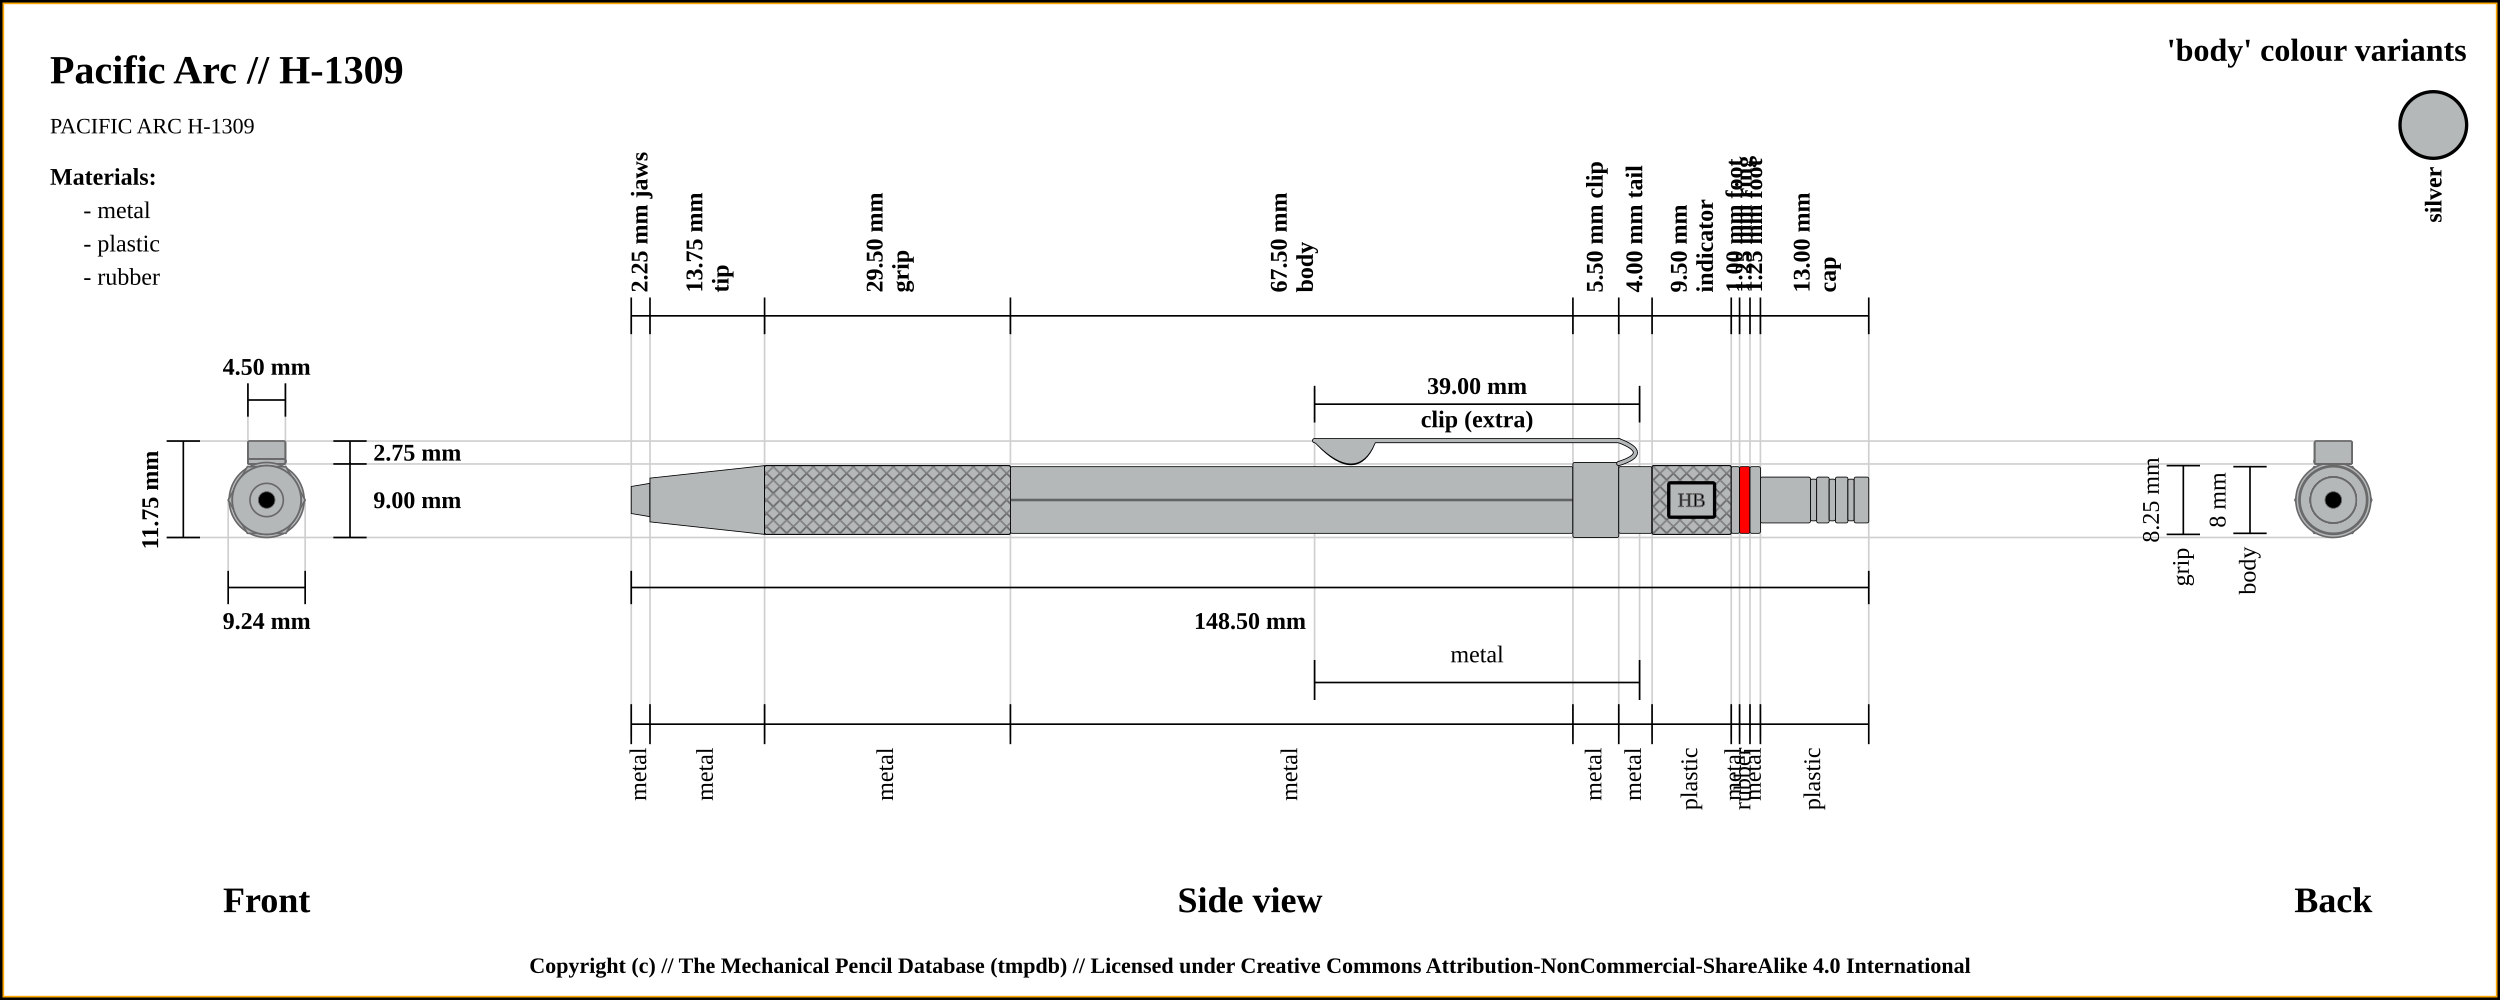
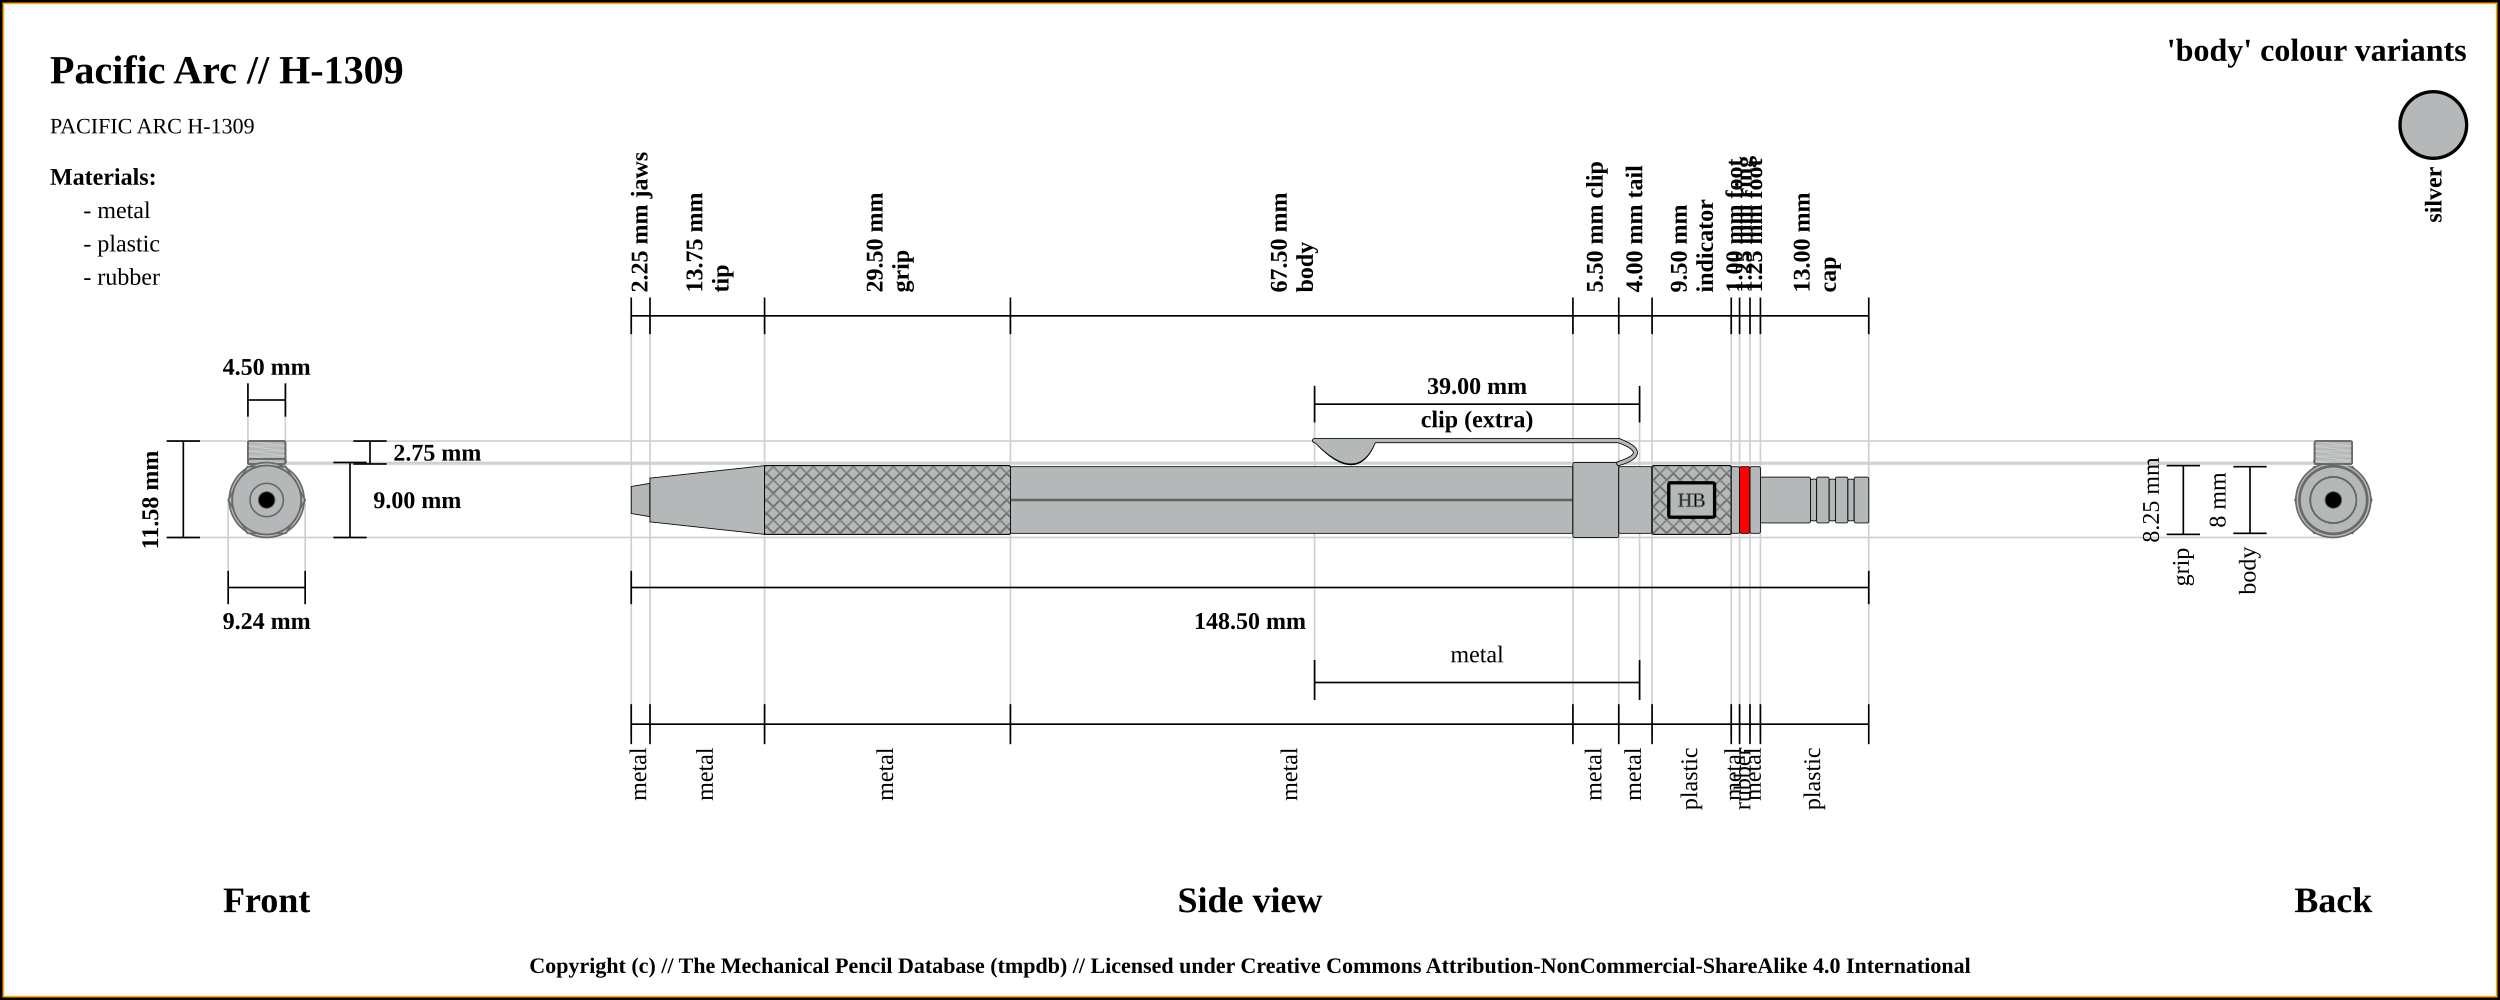
<svg xmlns="http://www.w3.org/2000/svg" width="1500" height="600">
  <pattern id="diagonalHatch" patternUnits="userSpaceOnUse" width="8" height="8">
    <rect width="6" height="6" fill="none" />
    <path stroke="dimgray" stroke-linecap="round" stroke-width="1" d="M 4,4 L 8,8" />
    <path stroke="dimgray" stroke-linecap="round" stroke-width="1" d="M 4,4 L 0,8" />
    <path stroke="gray" stroke-linecap="round" stroke-width="1" d="M 4,4 L 8,0" />
    <path stroke="gray" stroke-linecap="round" stroke-width="1" d="M 4,4 L 0,0" />
  </pattern>
  <rect x="0" y="0" width="1500" height="600" fill="white" stroke="black" stroke-width="4" />
  <rect x="2" y="2" width="1496" height="596" fill="white" stroke="orange" stroke-width="1" />
  <text x="30" y="50" font-size="2.0em" font-weight="bold"> Pacific Arc // H-1309 </text>
  <text x="30" y="80" font-size="1.1em"> PACIFIC ARC H-1309</text>
  <line x1="100" y1="264.625" x2="1400" y2="264.625" stroke="#cfcfcf" stroke-width="1" />
  <line x1="160" y1="278.375" x2="1400" y2="278.375" stroke="#cfcfcf" stroke-width="1" />
  <line x1="148.75" y1="230" x2="148.75" y2="300" stroke="#cfcfcf" stroke-width="1" />
  <line x1="171.25" y1="230" x2="171.25" y2="300" stroke="#cfcfcf" stroke-width="1" />
-   <line x1="1400" y1="277.5" x2="1400" y2="277.5" stroke="#cfcfcf" stroke-width="1" />
+   <line x1="160" y1="277.5" x2="1400" y2="277.5" stroke="#cfcfcf" stroke-width="1" />
  <line x1="100" y1="322.5" x2="1400" y2="322.5" stroke="#cfcfcf" stroke-width="1" />
  <line x1="136.906" y1="342.5" x2="136.906" y2="300" stroke="#cfcfcf" stroke-width="1" />
  <line x1="183.094" y1="342.5" x2="183.094" y2="300" stroke="#cfcfcf" stroke-width="1" />
  <line x1="378.75" y1="189.5" x2="378.75" y2="442.5" stroke="#cfcfcf" stroke-width="1" />
  <line x1="390" y1="189.5" x2="390" y2="442.5" stroke="#cfcfcf" stroke-width="1" />
  <line x1="458.75" y1="189.5" x2="458.75" y2="442.5" stroke="#cfcfcf" stroke-width="1" />
  <line x1="606.25" y1="189.5" x2="606.25" y2="442.5" stroke="#cfcfcf" stroke-width="1" />
  <line x1="943.75" y1="189.5" x2="943.75" y2="442.5" stroke="#cfcfcf" stroke-width="1" />
  <line x1="788.75" y1="233.5" x2="788.75" y2="420" stroke="#cfcfcf" stroke-width="1" />
  <line x1="983.75" y1="233.5" x2="983.75" y2="420" stroke="#cfcfcf" stroke-width="1" />
  <line x1="971.25" y1="189.5" x2="971.25" y2="442.5" stroke="#cfcfcf" stroke-width="1" />
  <line x1="991.25" y1="189.5" x2="991.25" y2="442.5" stroke="#cfcfcf" stroke-width="1" />
  <line x1="1038.75" y1="189.5" x2="1038.75" y2="442.5" stroke="#cfcfcf" stroke-width="1" />
  <line x1="1043.75" y1="189.5" x2="1043.75" y2="442.5" stroke="#cfcfcf" stroke-width="1" />
  <line x1="1050" y1="189.5" x2="1050" y2="442.5" stroke="#cfcfcf" stroke-width="1" />
  <line x1="1056.25" y1="189.5" x2="1056.25" y2="442.5" stroke="#cfcfcf" stroke-width="1" />
  <line x1="1121.25" y1="189.5" x2="1121.25" y2="422.5" stroke="#cfcfcf" stroke-width="1" />
  <line x1="100" y1="264.625" x2="120" y2="264.625" stroke="black" stroke-width="1" />
  <line x1="148.75" y1="230" x2="148.75" y2="250" stroke="black" stroke-width="1" />
  <line x1="171.25" y1="230" x2="171.25" y2="250" stroke="black" stroke-width="1" />
  <line x1="148.75" y1="240" x2="171.25" y2="240" stroke="black" stroke-width="1" />
  <text x="160" y="220" font-size="1.2em" font-weight="bold" text-anchor="middle" dominant-baseline="central">4.50 mm</text>
  <line x1="100" y1="322.5" x2="120" y2="322.5" stroke="black" stroke-width="1" />
  <line x1="110" y1="264.625" x2="110" y2="322.5" stroke="black" stroke-width="1" />
-   <line x1="200" y1="264.625" x2="220" y2="264.625" stroke="black" stroke-width="1" />
-   <line x1="200" y1="278.375" x2="220" y2="278.375" stroke="black" stroke-width="1" />
-   <line x1="210" y1="264.625" x2="210" y2="278.375" stroke="black" stroke-width="1" />
-   <text x="224" y="271.5" font-size="1.2em" font-weight="bold" text-anchor="start" dominant-baseline="central">2.75 mm</text>
+   <line x1="212" y1="264.625" x2="232" y2="264.625" stroke="black" stroke-width="1" />
+   <line x1="212" y1="278.375" x2="232" y2="278.375" stroke="black" stroke-width="1" />
+   <line x1="222" y1="264.625" x2="222" y2="278.375" stroke="black" stroke-width="1" />
+   <text x="236" y="271.5" font-size="1.2em" font-weight="bold" text-anchor="start" dominant-baseline="central">2.75 mm</text>
+   <line x1="200" y1="277.5" x2="220" y2="277.5" stroke="black" stroke-width="1" />
  <line x1="200" y1="322.5" x2="220" y2="322.5" stroke="black" stroke-width="1" />
  <line x1="210" y1="322.5" x2="210" y2="277.5" stroke="black" stroke-width="1" />
  <text x="224" y="300" font-size="1.2em" font-weight="bold" text-anchor="start" dominant-baseline="central">9.00 mm</text>
-   <text x="90" y="300" transform="rotate(-90, 90, 300)" font-size="1.2em" font-weight="bold" text-anchor="middle" dominant-baseline="central">11.75 mm</text>
+   <text x="90" y="300" transform="rotate(-90, 90, 300)" font-size="1.2em" font-weight="bold" text-anchor="middle" dominant-baseline="central">11.58 mm</text>
  <text x="160" y="540" font-size="1.8em" font-weight="bold" text-anchor="middle" dominant-baseline="central">Front</text>
  <line x1="136.906" y1="352.5" x2="183.094" y2="352.5" stroke="black" stroke-width="1" />
  <line x1="136.906" y1="342.5" x2="136.906" y2="362.5" stroke="black" stroke-width="1" />
  <line x1="183.094" y1="342.5" x2="183.094" y2="362.5" stroke="black" stroke-width="1" />
  <text x="160" y="372.5" font-size="1.2em" font-weight="bold" text-anchor="middle" dominant-baseline="central">9.24 mm</text>
  <line x1="378.75" y1="178.5" x2="378.75" y2="200.5" stroke="black" stroke-width="1" />
  <text x="384.375" y="175.5" transform="rotate(-90, 384.375, 175.5)" font-size="1.2em" font-weight="bold" dominant-baseline="middle">2.25 mm jaws</text>
  <line x1="390" y1="178.5" x2="390" y2="200.5" stroke="black" stroke-width="1" />
  <text x="421.375" y="175.5" transform="rotate(-90, 421.375, 175.5)" font-size="1.2em" font-weight="bold" dominant-baseline="auto">13.75 mm</text>
  <text x="427.375" y="175.5" transform="rotate(-90, 427.375, 175.5)" font-size="1.2em" font-weight="bold" dominant-baseline="hanging">tip</text>
  <line x1="458.75" y1="178.5" x2="458.75" y2="200.5" stroke="black" stroke-width="1" />
  <text x="529.5" y="175.5" transform="rotate(-90, 529.5, 175.5)" font-size="1.2em" font-weight="bold" dominant-baseline="auto">29.50 mm</text>
  <text x="535.5" y="175.5" transform="rotate(-90, 535.5, 175.5)" font-size="1.2em" font-weight="bold" dominant-baseline="hanging">grip</text>
  <line x1="606.25" y1="178.5" x2="606.25" y2="200.5" stroke="black" stroke-width="1" />
  <text x="772" y="175.5" transform="rotate(-90, 772, 175.5)" font-size="1.2em" font-weight="bold" dominant-baseline="auto">67.50 mm</text>
  <text x="778" y="175.5" transform="rotate(-90, 778, 175.5)" font-size="1.2em" font-weight="bold" dominant-baseline="hanging">body</text>
  <line x1="943.75" y1="178.5" x2="943.75" y2="200.5" stroke="black" stroke-width="1" />
  <text x="957.5" y="175.5" transform="rotate(-90, 957.5, 175.5)" font-size="1.2em" font-weight="bold" dominant-baseline="middle">5.50 mm clip</text>
  <line x1="788.75" y1="253.5" x2="788.75" y2="231.5" stroke="black" stroke-width="1" />
  <line x1="788.75" y1="420" x2="788.75" y2="396" stroke="black" stroke-width="1" />
  <line x1="983.75" y1="396" x2="983.75" y2="420" stroke="black" stroke-width="1" />
  <line x1="983.75" y1="253.5" x2="983.75" y2="231.5" stroke="black" stroke-width="1" />
  <line x1="788.75" y1="242.5" x2="983.75" y2="242.5" stroke="black" stroke-width="1" />
  <line x1="788.75" y1="409.5" x2="983.75" y2="409.5" stroke="black" stroke-width="1" />
  <text x="886.25" y="392.5" font-size="1.2em" text-anchor="middle" dominant-baseline="central">metal</text>
  <text x="886.25" y="231.5" font-size="1.2em" font-weight="bold" text-anchor="middle" dominant-baseline="central">39.00 mm</text>
  <text x="886.25" y="251.5" font-size="1.2em" font-weight="bold" text-anchor="middle" dominant-baseline="central">clip (extra)</text>
  <line x1="971.25" y1="178.5" x2="971.25" y2="200.5" stroke="black" stroke-width="1" />
  <text x="981.25" y="175.5" transform="rotate(-90, 981.25, 175.5)" font-size="1.2em" font-weight="bold" dominant-baseline="middle">4.00 mm tail</text>
  <line x1="991.25" y1="178.5" x2="991.25" y2="200.5" stroke="black" stroke-width="1" />
  <text x="1012" y="175.5" transform="rotate(-90, 1012, 175.5)" font-size="1.2em" font-weight="bold" dominant-baseline="auto">9.50 mm</text>
  <text x="1018" y="175.5" transform="rotate(-90, 1018, 175.5)" font-size="1.2em" font-weight="bold" dominant-baseline="hanging">indicator</text>
  <line x1="1038.75" y1="178.5" x2="1038.75" y2="200.5" stroke="black" stroke-width="1" />
  <text x="1041.25" y="175.5" transform="rotate(-90, 1041.25, 175.5)" font-size="1.2em" font-weight="bold" dominant-baseline="middle">1.00 mm foot</text>
  <line x1="1043.75" y1="178.5" x2="1043.75" y2="200.5" stroke="black" stroke-width="1" />
  <text x="1046.875" y="175.5" transform="rotate(-90, 1046.875, 175.5)" font-size="1.2em" font-weight="bold" dominant-baseline="middle">1.25 mm ring</text>
  <line x1="1050" y1="178.5" x2="1050" y2="200.5" stroke="black" stroke-width="1" />
  <text x="1053.125" y="175.5" transform="rotate(-90, 1053.125, 175.5)" font-size="1.2em" font-weight="bold" dominant-baseline="middle">1.25 mm foot</text>
  <line x1="1056.25" y1="178.5" x2="1056.25" y2="200.5" stroke="black" stroke-width="1" />
  <text x="1085.75" y="175.5" transform="rotate(-90, 1085.75, 175.5)" font-size="1.2em" font-weight="bold" dominant-baseline="auto">13.00 mm</text>
  <text x="1091.75" y="175.5" transform="rotate(-90, 1091.75, 175.5)" font-size="1.2em" font-weight="bold" dominant-baseline="hanging">cap</text>
  <line x1="1121.25" y1="200.5" x2="1121.25" y2="178.5" stroke="black" stroke-width="1" />
  <line x1="378.75" y1="189.5" x2="1121.25" y2="189.5" stroke="black" stroke-width="1" />
  <line x1="378.75" y1="352.5" x2="1121.25" y2="352.5" stroke="black" stroke-width="1" />
  <line x1="378.75" y1="342.5" x2="378.75" y2="362.5" stroke="black" stroke-width="1" />
  <line x1="1121.25" y1="342.5" x2="1121.25" y2="362.5" stroke="black" stroke-width="1" />
  <text x="750" y="372.5" font-size="1.2em" font-weight="bold" text-anchor="middle" dominant-baseline="central">148.50 mm</text>
  <text x="750" y="540" font-size="1.8em" font-weight="bold" text-anchor="middle" dominant-baseline="central">Side view</text>
  <text x="1400" y="540" font-size="1.8em" font-weight="bold" text-anchor="middle" dominant-baseline="central">Back</text>
  <line x1="378.75" y1="422.5" x2="378.75" y2="446.5" stroke="black" stroke-width="1" />
  <text x="384.375" y="448.5" transform="rotate(-90, 384.375, 448.5)" font-size="1.2em" text-anchor="end" dominant-baseline="middle">metal</text>
  <line x1="390" y1="422.5" x2="390" y2="446.5" stroke="black" stroke-width="1" />
  <text x="424.375" y="448.5" transform="rotate(-90, 424.375, 448.5)" font-size="1.2em" text-anchor="end" dominant-baseline="middle">metal</text>
  <line x1="1300" y1="279.375" x2="1320" y2="279.375" stroke="black" stroke-width="1" />
  <line x1="1300" y1="320.625" x2="1320" y2="320.625" stroke="black" stroke-width="1" />
  <line x1="1310" y1="320.625" x2="1310" y2="279.375" stroke="black" stroke-width="1" />
  <text x="1292" y="300" transform="rotate(-90, 1292, 300)" font-size="1.2em" text-anchor="middle" dominant-baseline="middle">8.25 mm</text>
  <text x="1310" y="328.625" transform="rotate(-90, 1310, 328.625)" font-size="1.2em" text-anchor="end" dominant-baseline="middle">grip</text>
  <line x1="458.75" y1="422.5" x2="458.75" y2="446.5" stroke="black" stroke-width="1" />
  <text x="532.5" y="448.5" transform="rotate(-90, 532.5, 448.5)" font-size="1.2em" text-anchor="end" dominant-baseline="middle">metal</text>
  <line x1="1340" y1="280" x2="1360" y2="280" stroke="black" stroke-width="1" />
  <line x1="1340" y1="320" x2="1360" y2="320" stroke="black" stroke-width="1" />
  <line x1="1350" y1="320" x2="1350" y2="280" stroke="black" stroke-width="1" />
  <text x="1332" y="300" transform="rotate(-90, 1332, 300)" font-size="1.2em" text-anchor="middle" dominant-baseline="middle">8 mm</text>
  <text x="1350" y="328" transform="rotate(-90, 1350, 328)" font-size="1.2em" text-anchor="end" dominant-baseline="middle">body</text>
  <line x1="606.25" y1="422.5" x2="606.25" y2="446.5" stroke="black" stroke-width="1" />
  <text x="775" y="448.5" transform="rotate(-90, 775, 448.5)" font-size="1.2em" text-anchor="end" dominant-baseline="middle">metal</text>
  <line x1="943.75" y1="422.5" x2="943.75" y2="446.5" stroke="black" stroke-width="1" />
  <text x="957.5" y="448.5" transform="rotate(-90, 957.5, 448.5)" font-size="1.2em" text-anchor="end" dominant-baseline="middle">metal</text>
  <line x1="971.25" y1="422.5" x2="971.25" y2="446.5" stroke="black" stroke-width="1" />
  <text x="981.25" y="448.5" transform="rotate(-90, 981.25, 448.5)" font-size="1.2em" text-anchor="end" dominant-baseline="middle">metal</text>
  <line x1="991.25" y1="422.5" x2="991.25" y2="446.5" stroke="black" stroke-width="1" />
  <text x="1015" y="448.5" transform="rotate(-90, 1015, 448.5)" font-size="1.2em" text-anchor="end" dominant-baseline="middle">plastic</text>
  <line x1="1038.75" y1="422.5" x2="1038.75" y2="446.5" stroke="black" stroke-width="1" />
  <text x="1041.25" y="448.5" transform="rotate(-90, 1041.25, 448.5)" font-size="1.2em" text-anchor="end" dominant-baseline="middle">metal</text>
  <line x1="1043.75" y1="422.5" x2="1043.75" y2="446.5" stroke="black" stroke-width="1" />
  <text x="1046.875" y="448.5" transform="rotate(-90, 1046.875, 448.5)" font-size="1.2em" text-anchor="end" dominant-baseline="middle">rubber</text>
  <line x1="1050" y1="422.5" x2="1050" y2="446.5" stroke="black" stroke-width="1" />
  <text x="1053.125" y="448.5" transform="rotate(-90, 1053.125, 448.5)" font-size="1.2em" text-anchor="end" dominant-baseline="middle">metal</text>
  <line x1="1056.25" y1="422.5" x2="1056.25" y2="446.5" stroke="black" stroke-width="1" />
  <text x="1088.75" y="448.5" transform="rotate(-90, 1088.75, 448.5)" font-size="1.2em" text-anchor="end" dominant-baseline="middle">plastic</text>
  <line x1="1121.25" y1="422.5" x2="1121.25" y2="446.5" stroke="black" stroke-width="1" />
  <line x1="378.75" y1="434.5" x2="1121.25" y2="434.5" stroke="black" stroke-width="1" />
  <circle r="10" cx="1400" cy="300" stroke="dimgray" stroke-width="1" fill="#b4b8b9" />
  <circle r="8.125" cx="1400" cy="300" stroke="dimgray" stroke-width="1" fill="#b4b8b9" />
  <circle r="20.625" cx="1400" cy="300" stroke="dimgray" stroke-width="1" fill="#b4b8b9" />
  <circle r="13.125" cx="1400" cy="300" stroke="dimgray" stroke-width="1" fill="#b4b8b9" />
  <circle r="20.625" cx="1400" cy="300" stroke="dimgray" stroke-width="1" fill="#b4b8b9" />
  <polygon points="1388.453,280 1411.547,280 1423.094,300 1411.547,320 1388.453,320 1376.906,300 " stroke="dimgray" stroke-width="1" fill="#b4b8b9" />
  <circle r="22.5" cx="1400" cy="300" stroke="dimgray" stroke-width="1" fill="#b4b8b9" />
  <rect x="1388.75" y="275.375" width="22.5" height="3" rx="1" ry="1" stroke-width="1.0" stroke="dimgray" fill="#b4b8b9" />
+   <line x1="1388.75" x2="1411.25" y1="275.375" y2="278.375" stroke-width="0.5" stroke="#cfcfcf" />
  <rect x="1388.75" y="275.375" width="22.5" height="3" rx="1" ry="1" stroke-width="1.0" stroke="dimgray" fill="none" />
  <rect x="1388.75" y="275.375" width="22.5" height="3" rx="1" ry="1" stroke-width="1.0" stroke="dimgray" fill="#b4b8b9" />
+   <line x1="1388.75" x2="1411.25" y1="275.375" y2="278.375" stroke-width="0.5" stroke="#cfcfcf" />
  <rect x="1388.75" y="275.375" width="22.5" height="3" rx="1" ry="1" stroke-width="1.0" stroke="dimgray" fill="none" />
  <rect x="1388.75" y="264.625" width="22.5" height="13.75" rx="1" ry="1" stroke-width="1.0" stroke="dimgray" fill="#b4b8b9" />
-   <line x1="1388.75" x2="1411.25" y1="264.625" y2="264.625" stroke-width="0.25" stroke="#dfdfdf" />
-   <line x1="1388.75" x2="1411.25" y1="264.625" y2="264.625" stroke-width="0.25" stroke="#dfdfdf" />
-   <line x1="1388.75" x2="1411.25" y1="264.625" y2="264.625" stroke-width="0.25" stroke="#dfdfdf" />
-   <line x1="1388.75" x2="1411.25" y1="264.625" y2="264.625" stroke-width="0.25" stroke="#dfdfdf" />
+   <line x1="1388.75" x2="1411.25" y1="264.625" y2="267.625" stroke-width="0.5" stroke="#cfcfcf" />
+   <line x1="1388.75" x2="1411.25" y1="267.625" y2="267.625" stroke-width="0.5" stroke="#cfcfcf" />
+   <line x1="1388.75" x2="1411.25" y1="267.625" y2="270.625" stroke-width="0.5" stroke="#cfcfcf" />
+   <line x1="1388.75" x2="1411.25" y1="270.625" y2="270.625" stroke-width="0.5" stroke="#cfcfcf" />
+   <line x1="1388.75" x2="1411.25" y1="270.625" y2="273.625" stroke-width="0.5" stroke="#cfcfcf" />
+   <line x1="1388.75" x2="1411.25" y1="273.625" y2="273.625" stroke-width="0.5" stroke="#cfcfcf" />
+   <line x1="1388.75" x2="1411.25" y1="273.625" y2="276.625" stroke-width="0.5" stroke="#cfcfcf" />
+   <line x1="1388.75" x2="1411.25" y1="276.625" y2="276.625" stroke-width="0.5" stroke="#cfcfcf" />
+   <line x1="1388.75" x2="1411.25" y1="276.625" y2="279.625" stroke-width="0.5" stroke="#cfcfcf" />
  <rect x="1388.75" y="264.625" width="22.5" height="13.75" rx="1" ry="1" stroke-width="1.0" stroke="dimgray" fill="none" />
  <circle r="20" cx="1400" cy="300" stroke="dimgray" stroke-width="1" fill="#b4b8b9" />
  <circle r="20.625" cx="1400" cy="300" stroke="dimgray" stroke-width="1" fill="#b4b8b9" />
  <circle r="20" cx="1400" cy="300" stroke="dimgray" stroke-width="1" fill="#b4b8b9" />
  <circle r="20" cx="1400" cy="300" stroke="dimgray" stroke-width="1" fill="red" />
  <circle r="20" cx="1400" cy="300" stroke="dimgray" stroke-width="1" fill="#b4b8b9" />
  <circle r="13.75" cx="1400" cy="300" stroke="dimgray" stroke-width="1" fill="#b4b8b9" />
  <circle r="12.5" cx="1400" cy="300" stroke="dimgray" stroke-width="1" fill="#b4b8b9" />
  <circle r="13.75" cx="1400" cy="300" stroke="dimgray" stroke-width="1" fill="#b4b8b9" />
  <circle r="12.5" cx="1400" cy="300" stroke="dimgray" stroke-width="1" fill="#b4b8b9" />
  <circle r="13.75" cx="1400" cy="300" stroke="dimgray" stroke-width="1" fill="#b4b8b9" />
  <circle r="12.5" cx="1400" cy="300" stroke="dimgray" stroke-width="1" fill="#b4b8b9" />
  <circle r="13.75" cx="1400" cy="300" stroke="dimgray" stroke-width="1" fill="#b4b8b9" />
  <circle cx="1400" cy="300" r="5" stroke="dimgray" stroke-width="0.5" fill="black" />
  <circle r="13.75" cx="160" cy="300" stroke="dimgray" stroke-width="1" fill="#b4b8b9" />
  <circle r="12.5" cx="160" cy="300" stroke="dimgray" stroke-width="1" fill="#b4b8b9" />
  <circle r="13.75" cx="160" cy="300" stroke="dimgray" stroke-width="1" fill="#b4b8b9" />
  <circle r="12.5" cx="160" cy="300" stroke="dimgray" stroke-width="1" fill="#b4b8b9" />
  <circle r="13.75" cx="160" cy="300" stroke="dimgray" stroke-width="1" fill="#b4b8b9" />
  <circle r="12.5" cx="160" cy="300" stroke="dimgray" stroke-width="1" fill="#b4b8b9" />
  <circle r="13.75" cx="160" cy="300" stroke="dimgray" stroke-width="1" fill="#b4b8b9" />
  <circle r="20" cx="160" cy="300" stroke="dimgray" stroke-width="1" fill="#b4b8b9" />
  <circle r="20" cx="160" cy="300" stroke="dimgray" stroke-width="1" fill="red" />
  <circle r="20" cx="160" cy="300" stroke="dimgray" stroke-width="1" fill="#b4b8b9" />
  <circle r="20.625" cx="160" cy="300" stroke="dimgray" stroke-width="1" fill="#b4b8b9" />
  <circle r="20" cx="160" cy="300" stroke="dimgray" stroke-width="1" fill="#b4b8b9" />
  <rect x="148.75" y="264.625" width="22.5" height="13.75" rx="1" ry="1" stroke-width="1.0" stroke="dimgray" fill="#b4b8b9" />
-   <line x1="148.75" x2="171.25" y1="264.625" y2="264.625" stroke-width="0.25" stroke="#dfdfdf" />
-   <line x1="148.75" x2="171.25" y1="264.625" y2="264.625" stroke-width="0.25" stroke="#dfdfdf" />
-   <line x1="148.75" x2="171.25" y1="264.625" y2="264.625" stroke-width="0.25" stroke="#dfdfdf" />
-   <line x1="148.75" x2="171.25" y1="264.625" y2="264.625" stroke-width="0.25" stroke="#dfdfdf" />
+   <line x1="148.75" x2="171.25" y1="264.625" y2="267.625" stroke-width="0.5" stroke="#cfcfcf" />
+   <line x1="148.75" x2="171.25" y1="267.625" y2="267.625" stroke-width="0.5" stroke="#cfcfcf" />
+   <line x1="148.75" x2="171.25" y1="267.625" y2="270.625" stroke-width="0.5" stroke="#cfcfcf" />
+   <line x1="148.75" x2="171.25" y1="270.625" y2="270.625" stroke-width="0.5" stroke="#cfcfcf" />
+   <line x1="148.75" x2="171.25" y1="270.625" y2="273.625" stroke-width="0.5" stroke="#cfcfcf" />
+   <line x1="148.75" x2="171.25" y1="273.625" y2="273.625" stroke-width="0.5" stroke="#cfcfcf" />
+   <line x1="148.75" x2="171.25" y1="273.625" y2="276.625" stroke-width="0.5" stroke="#cfcfcf" />
+   <line x1="148.75" x2="171.25" y1="276.625" y2="276.625" stroke-width="0.5" stroke="#cfcfcf" />
+   <line x1="148.75" x2="171.25" y1="276.625" y2="279.625" stroke-width="0.5" stroke="#cfcfcf" />
  <rect x="148.75" y="264.625" width="22.5" height="13.75" rx="1" ry="1" stroke-width="1.0" stroke="dimgray" fill="none" />
  <rect x="148.75" y="275.375" width="22.5" height="3" rx="1" ry="1" stroke-width="1.0" stroke="dimgray" fill="#b4b8b9" />
+   <line x1="148.75" x2="171.25" y1="275.375" y2="278.375" stroke-width="0.5" stroke="#cfcfcf" />
  <rect x="148.75" y="275.375" width="22.5" height="3" rx="1" ry="1" stroke-width="1.0" stroke="dimgray" fill="none" />
  <rect x="148.75" y="275.375" width="22.5" height="3" rx="1" ry="1" stroke-width="1.0" stroke="dimgray" fill="#b4b8b9" />
+   <line x1="148.75" x2="171.25" y1="275.375" y2="278.375" stroke-width="0.5" stroke="#cfcfcf" />
  <rect x="148.75" y="275.375" width="22.5" height="3" rx="1" ry="1" stroke-width="1.0" stroke="dimgray" fill="none" />
  <circle r="22.5" cx="160" cy="300" stroke="dimgray" stroke-width="1" fill="#b4b8b9" />
  <polygon points="148.453,280 171.547,280 183.094,300 171.547,320 148.453,320 136.906,300 " stroke="dimgray" stroke-width="1" fill="#b4b8b9" />
  <circle r="20.625" cx="160" cy="300" stroke="dimgray" stroke-width="1" fill="#b4b8b9" />
  <circle r="13.125" cx="160" cy="300" stroke="dimgray" stroke-width="1" fill="#b4b8b9" />
  <circle r="20.625" cx="160" cy="300" stroke="dimgray" stroke-width="1" fill="#b4b8b9" />
  <circle r="8.125" cx="160" cy="300" stroke="dimgray" stroke-width="1" fill="#b4b8b9" />
  <circle r="10" cx="160" cy="300" stroke="dimgray" stroke-width="1" fill="#b4b8b9" />
  <circle cx="160" cy="300" r="5" stroke="dimgray" stroke-width="0.5" fill="black" />
  <path d="M378.75 291.875 L390 290 L390 310 L378.75 308.125 Z" stroke-width="0.5" stroke="black" fill="#b4b8b9" />
  <path d="M390 286.875 L458.75 279.375 L458.75 320.625 L390 313.125 Z" stroke-width="0.5" stroke="black" fill="#b4b8b9" />
  <rect x="458.75" y="279.375" width="147.5" height="41.25" rx="1" ry="1" stroke-width="0.5" stroke="black" fill="#b4b8b9" />
  <rect x="458.75" y="279.375" width="147.5" height="41.25" rx="1" ry="1" stroke-width="0.5" stroke="black" fill="url(#diagonalHatch)" />
  <rect x="606.25" y="280" width="337.5" height="40" rx="1" ry="1" stroke-width="0.5" stroke="black" fill="#b4b8b9" />
  <line x1="606.25" y1="300" x2="943.75" y2="300" stroke-width="1.5" stroke="black" fill="none" stroke-opacity="0.5" />
  <line x1="606.25" y1="300" x2="943.75" y2="300" stroke-width="0.5" stroke="gray" fill="none" stroke-opacity="0.5" />
  <rect x="943.75" y="277.5" width="27.5" height="45" rx="1" ry="1" stroke-width="0.5" stroke="black" fill="#b4b8b9" />
  <path d="M791 265.875 Q813.75 289.375 823.75 265.875 Z" stroke-width="3" stroke="black" fill="dimgray" stroke-linecap="round" />
  <line x1="788.75" y1="264.375" x2="971.25" y2="264.375" stroke-width="3" stroke="black" fill="dimgray" stroke-linecap="round" />
/&gt;<path d="M971.25 264.375 Q991.25 271.875 971.25 278.125" stroke-width="3" stroke="black" fill="none" stroke-linecap="round" />
  <path d="M791 265.875 Q813.75 288.375 823.75 265.875 Z" stroke-width="2" stroke="#b4b8b9" fill="#b4b8b9" stroke-linecap="round" />
  <line x1="788.75" y1="264.375" x2="971.25" y2="264.375" stroke-width="2" stroke="#b4b8b9" fill="#b4b8b9" stroke-linecap="round" />
/&gt;<path d="M971.25 264.375 Q991.25 271.875 971.25 278.125" stroke-width="2" stroke="#b4b8b9" fill="none" stroke-linecap="round" />
  <rect x="971.25" y="280" width="20" height="40" rx="1" ry="1" stroke-width="0.5" stroke="black" fill="#b4b8b9" />
  <rect x="991.25" y="279.375" width="47.5" height="41.25" rx="1" ry="1" stroke-width="0.5" stroke="black" fill="#b4b8b9" />
  <rect x="991.25" y="279.375" width="47.5" height="41.25" rx="1" ry="1" stroke-width="0.5" stroke="black" fill="url(#diagonalHatch)" />
  <rect x="1001.25" y="289.688" width="27.5" height="20.625" rx="1" ry="1" stroke-width="2" stroke="black" fill="#b4b8b9" />
  <text x="1015" y="300" text-anchor="middle" dominant-baseline="central">
    <tspan stroke="dimgray" stroke-width="0.5" fill="black" textLength="{this.width * 5 - 24}"> HB</tspan>
  </text>
  <rect x="1038.75" y="280" width="5" height="40" rx="1" ry="1" stroke-width="0.5" stroke="black" fill="#b4b8b9" />
  <rect x="1043.75" y="280" width="6.25" height="40" rx="1" ry="1" stroke-width="0.5" stroke="black" fill="red" />
  <rect x="1050" y="280" width="6.25" height="40" rx="1" ry="1" stroke-width="0.5" stroke="black" fill="#b4b8b9" />
  <rect x="1056.25" y="286.25" width="30" height="27.5" rx="1" ry="1" stroke-width="0.5" stroke="black" fill="#b4b8b9" />
  <rect x="1086.25" y="287.5" width="3.75" height="25" rx="1" ry="1" stroke-width="0.5" stroke="black" fill="#b4b8b9" />
  <rect x="1090" y="286.25" width="7.5" height="27.5" rx="1" ry="1" stroke-width="0.5" stroke="black" fill="#b4b8b9" />
  <rect x="1097.5" y="287.5" width="3.75" height="25" rx="1" ry="1" stroke-width="0.5" stroke="black" fill="#b4b8b9" />
  <rect x="1101.25" y="286.25" width="7.5" height="27.5" rx="1" ry="1" stroke-width="0.5" stroke="black" fill="#b4b8b9" />
  <rect x="1108.75" y="287.5" width="3.75" height="25" rx="1" ry="1" stroke-width="0.5" stroke="black" fill="#b4b8b9" />
  <rect x="1112.5" y="286.25" width="8.75" height="27.5" rx="1" ry="1" stroke-width="0.5" stroke="black" fill="#b4b8b9" />
  <text x="1480" y="30" font-size="1.6em" font-weight="bold" text-anchor="end" dominant-baseline="central">'body' colour variants</text>
  <rect x="1440" y="55" width="40" rx="50%" ry="50%" height="40" stroke="black" stroke-width="2" fill="#b4b8b9" />
  <text x="1460" y="100" transform="rotate(-90, 1460, 100)" font-size="1.2em" font-weight="bold" text-anchor="end" dominant-baseline="central">silver</text>
  <text x="30" y="106" font-size="1.2em" font-weight="bold" text-anchor="start" dominant-baseline="central">Materials:</text>
  <text x="50" y="126" font-size="1.2em" text-anchor="start" dominant-baseline="central"> - metal</text>
  <text x="50" y="146" font-size="1.2em" text-anchor="start" dominant-baseline="central"> - plastic</text>
  <text x="50" y="166" font-size="1.2em" text-anchor="start" dominant-baseline="central"> - rubber</text>
  <text x="50%" y="580" font-size="1.1em" font-weight="bold" text-anchor="middle" dominant-baseline="middle">Copyright (c) // The Mechanical Pencil Database (tmpdb) // Licensed under Creative Commons Attribution-NonCommercial-ShareAlike 4.0 International</text>
</svg>
